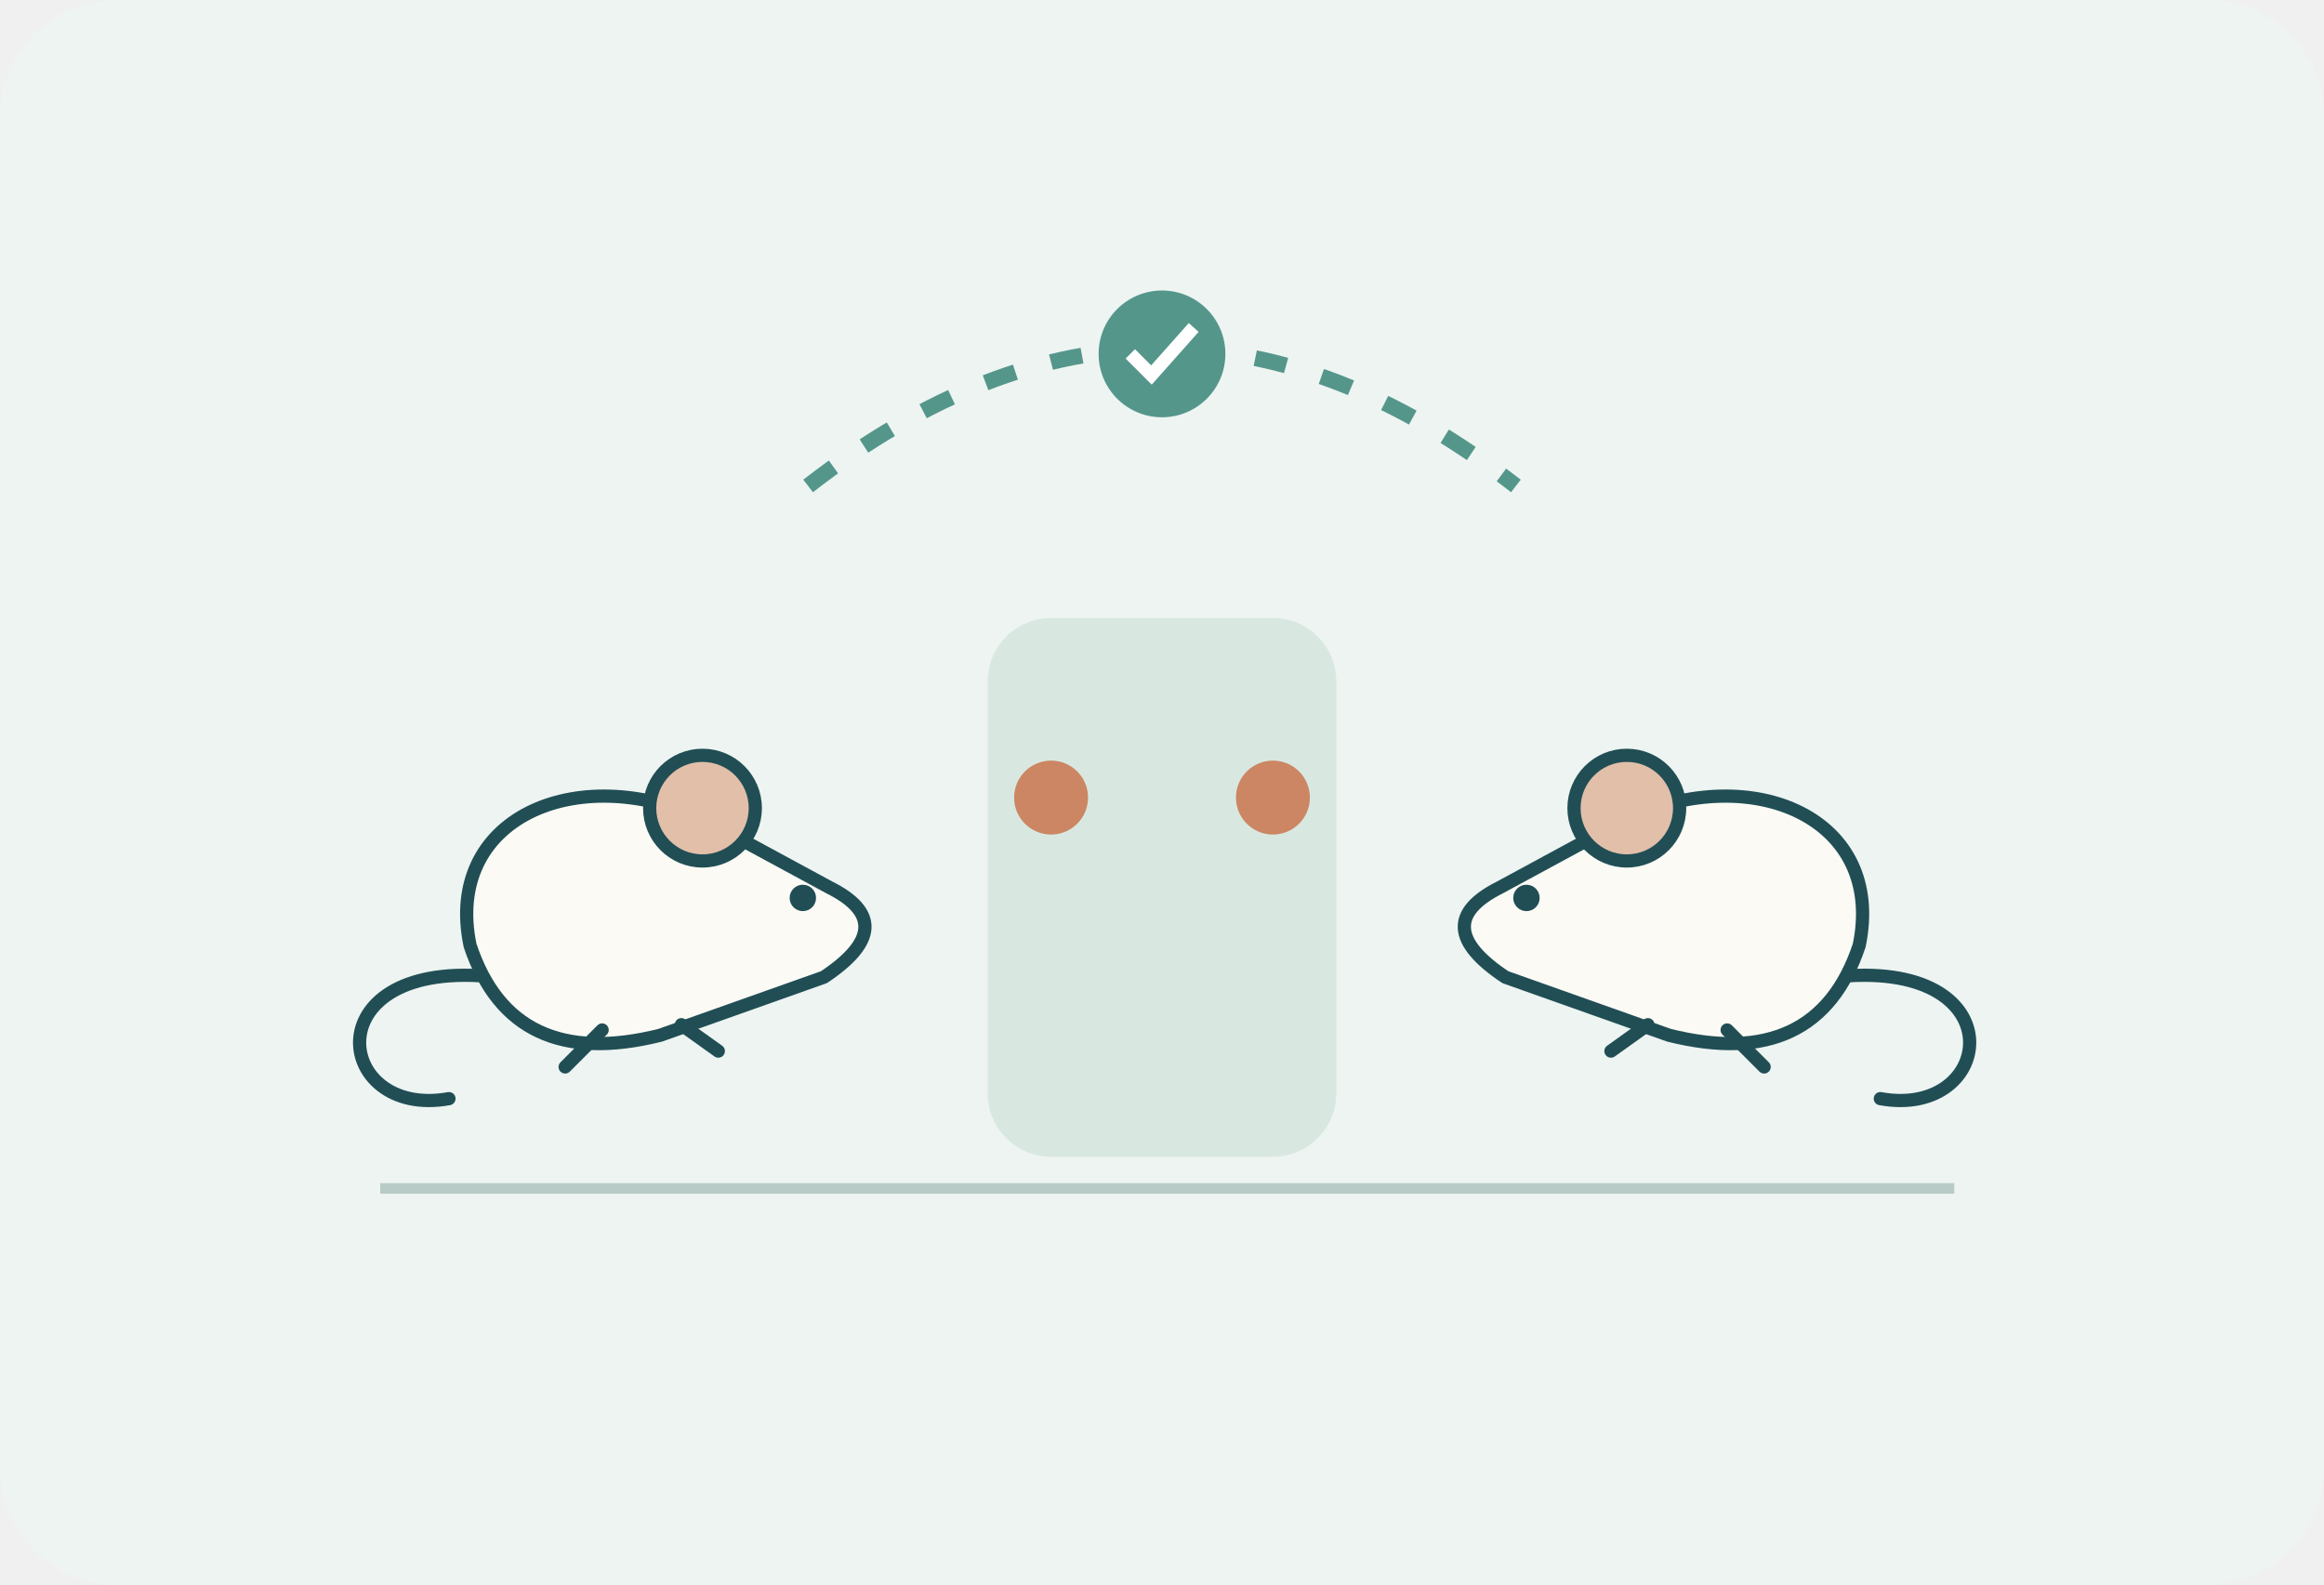
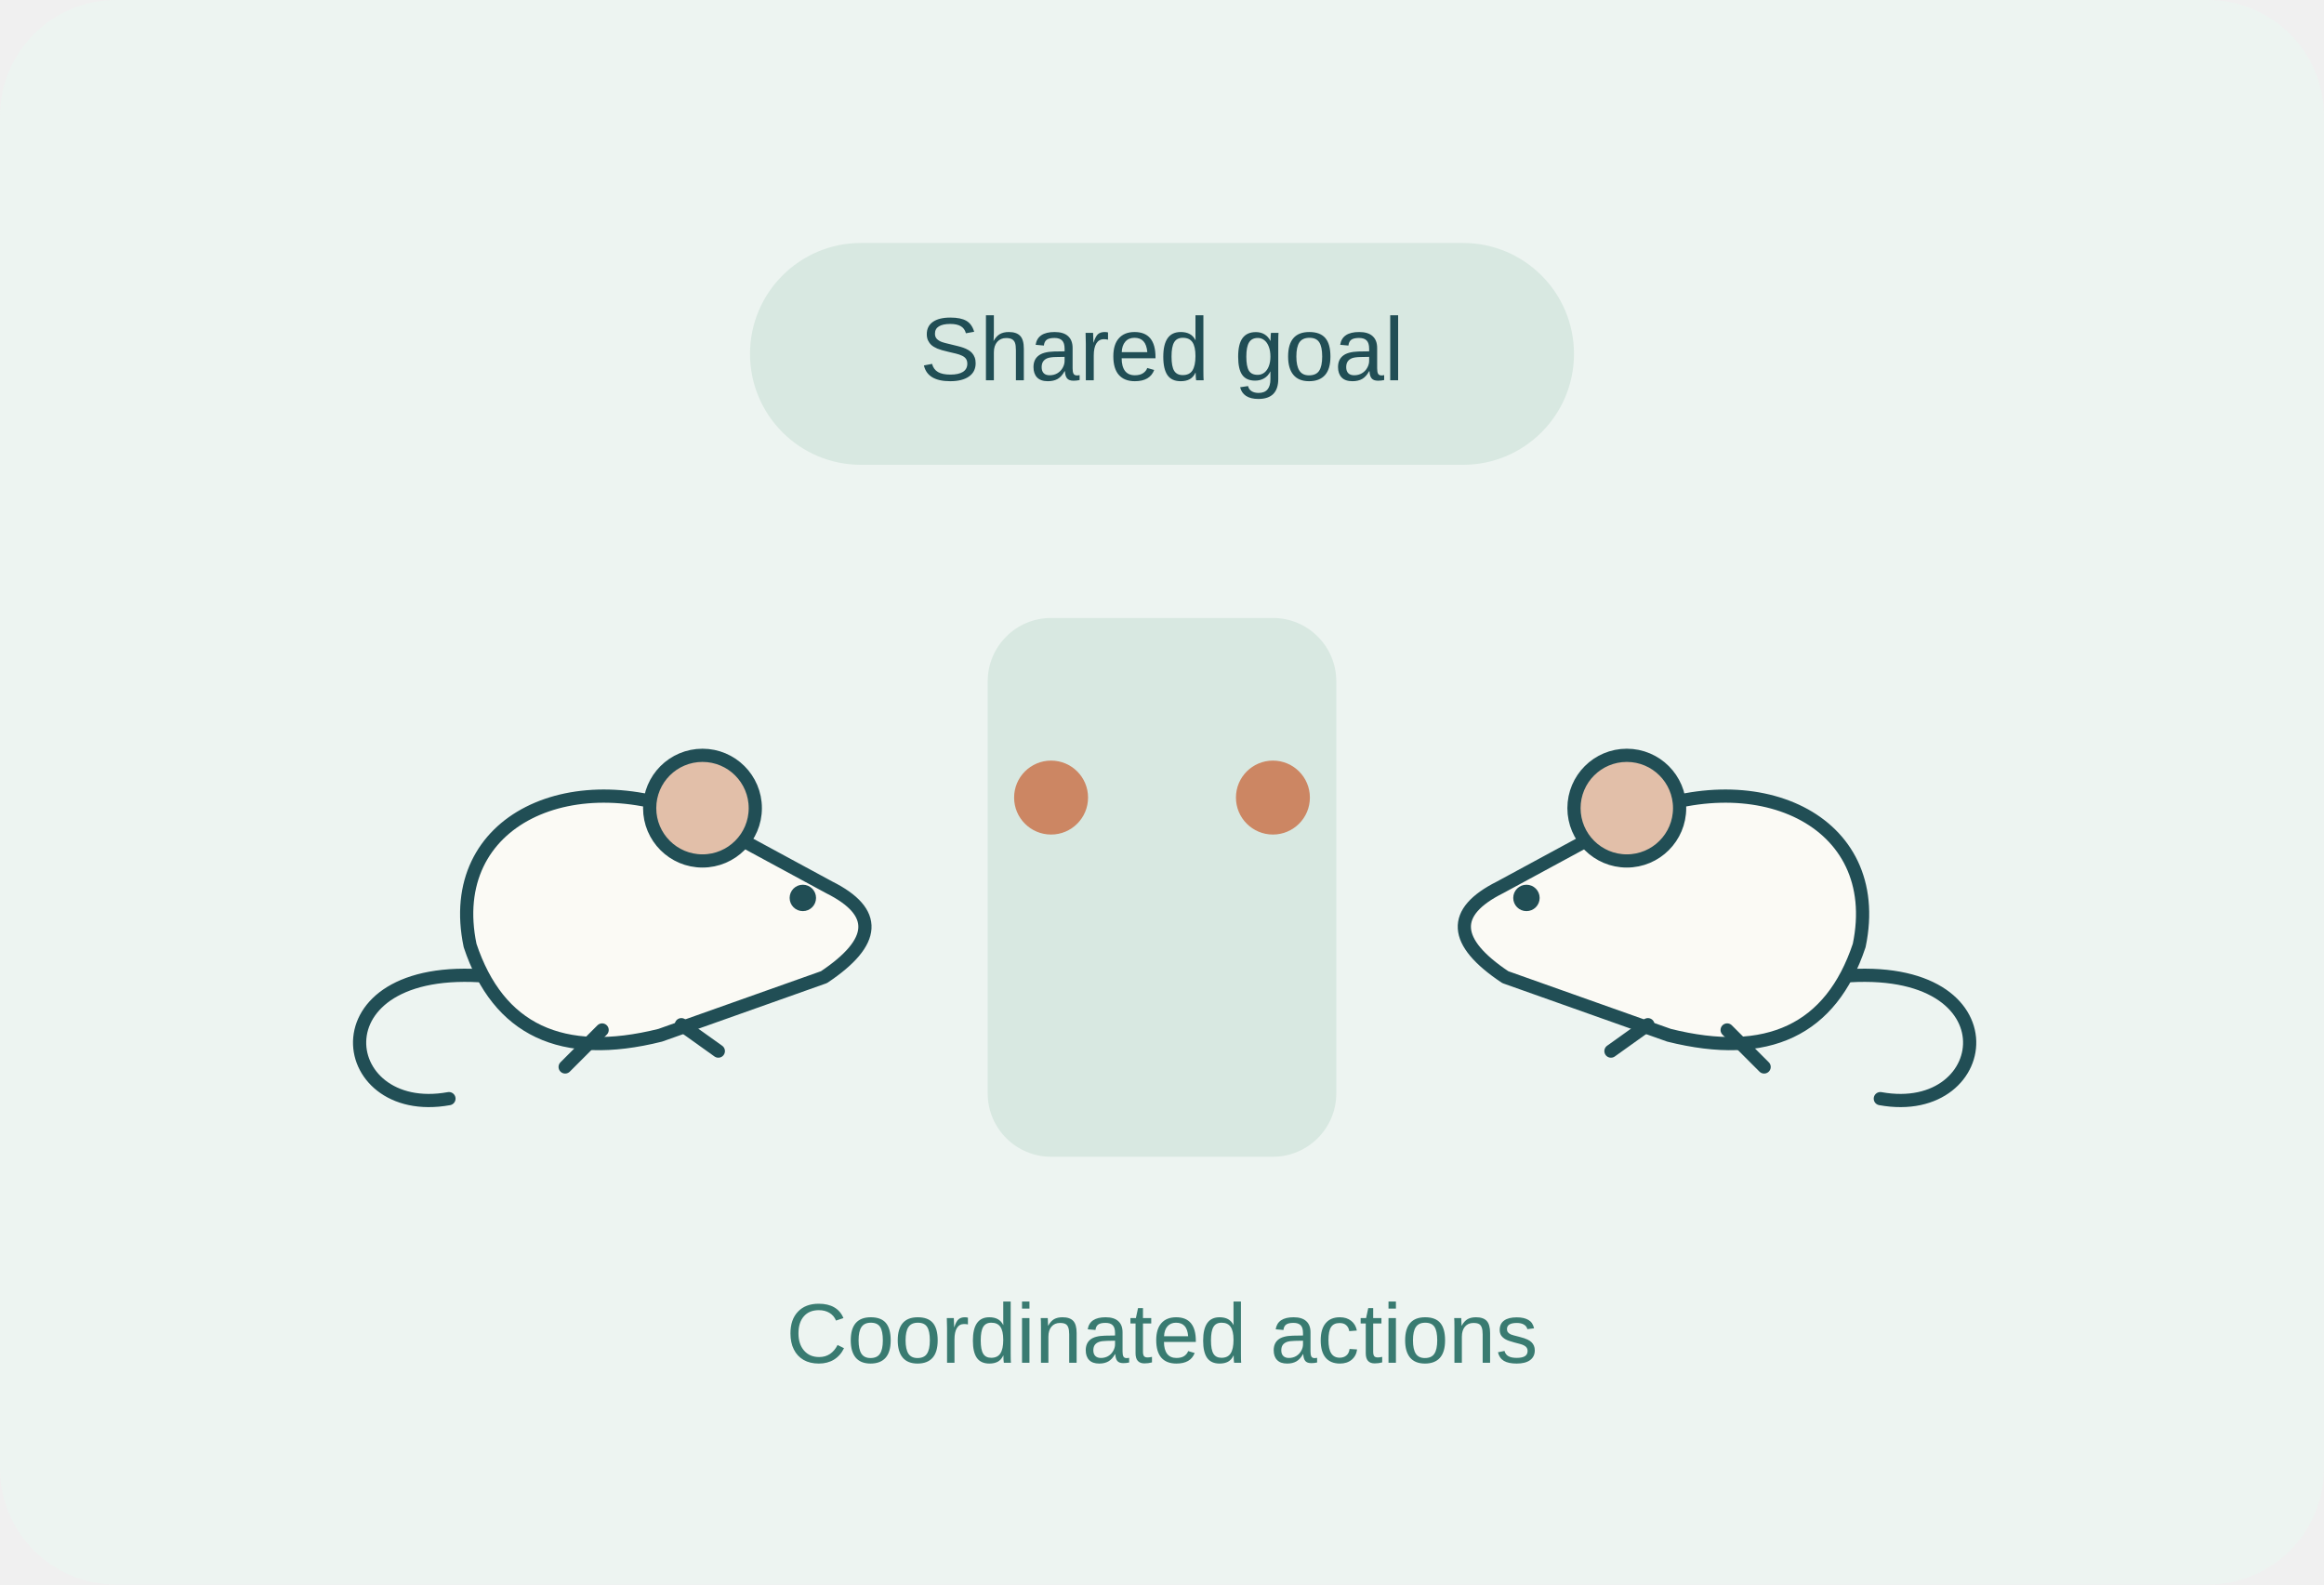
<svg xmlns="http://www.w3.org/2000/svg" viewBox="0 0 440 300" role="img" aria-label="Two rodents coordinating toward a shared goal">
  <rect width="440" height="300" rx="22" fill="#edf4f1" />
-   <path d="M72 225H370" stroke="#b8cbc6" stroke-width="2" />
  <rect x="187" y="117" width="66" height="102" rx="12" fill="#d8e8e1" />
  <circle cx="199" cy="151" r="7" fill="#cc8663" />
  <circle cx="241" cy="151" r="7" fill="#cc8663" />
  <g transform="translate(128 173)">
    <g stroke="#214e55" stroke-width="2.5" stroke-linecap="round" stroke-linejoin="round">
      <path d="M-34 12 C-69 8-65 39-43 35" fill="none" />
      <path d="M-39 6 C-44-18-19-29 5-18 L29-5 Q43 2 28 12 L-3 23 Q-31 30-39 6Z" fill="#fbfaf5" />
      <circle cx="5" cy="-20" r="10" fill="#e2bfa9" />
      <circle cx="24" cy="-3" r="2.5" fill="#214e55" stroke="none" />
      <path d="M-14 22l-7 7m22-8 7 5" fill="none" />
    </g>
  </g>
  <g transform="translate(313 173) scale(-1 1)">
    <g stroke="#214e55" stroke-width="2.5" stroke-linecap="round" stroke-linejoin="round">
      <path d="M-34 12 C-69 8-65 39-43 35" fill="none" />
      <path d="M-39 6 C-44-18-19-29 5-18 L29-5 Q43 2 28 12 L-3 23 Q-31 30-39 6Z" fill="#fbfaf5" />
      <circle cx="5" cy="-20" r="10" fill="#e2bfa9" />
      <circle cx="24" cy="-3" r="2.5" fill="#214e55" stroke="none" />
      <path d="M-14 22l-7 7m22-8 7 5" fill="none" />
    </g>
  </g>
-   <path d="M153 92Q220 40 287 92" fill="none" stroke="#55968b" stroke-width="3" stroke-dasharray="6 7" />
-   <circle cx="220" cy="67" r="12" fill="#55968b" />
-   <path d="m214 67 4 4 8-9" fill="none" stroke="white" stroke-width="2.5" />
+   <rect x="142" y="46" width="156" height="42" rx="21" fill="#d8e8e1" />
+   <text x="220" y="72" text-anchor="middle" font-family="Arial, sans-serif" font-size="17" fill="#214e55">Shared goal</text>
+   <text x="220" y="258" text-anchor="middle" font-family="Arial, sans-serif" font-size="16" fill="#397b71">Coordinated actions</text>
</svg>
